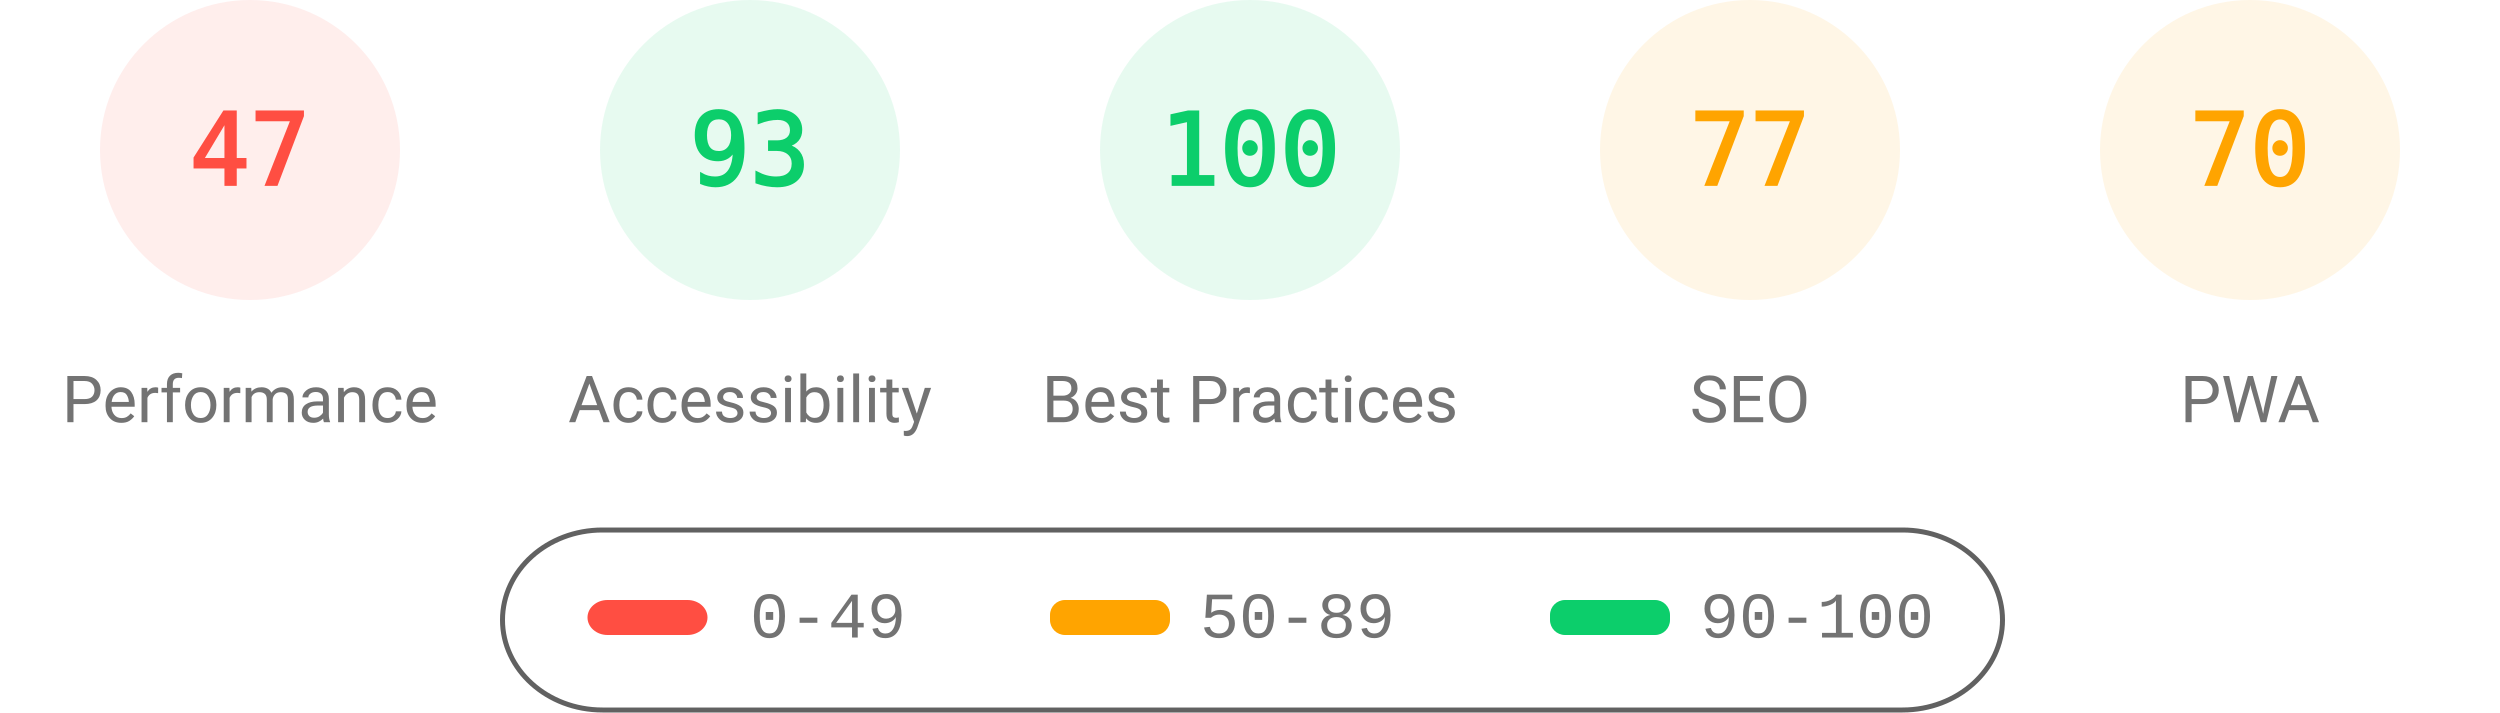
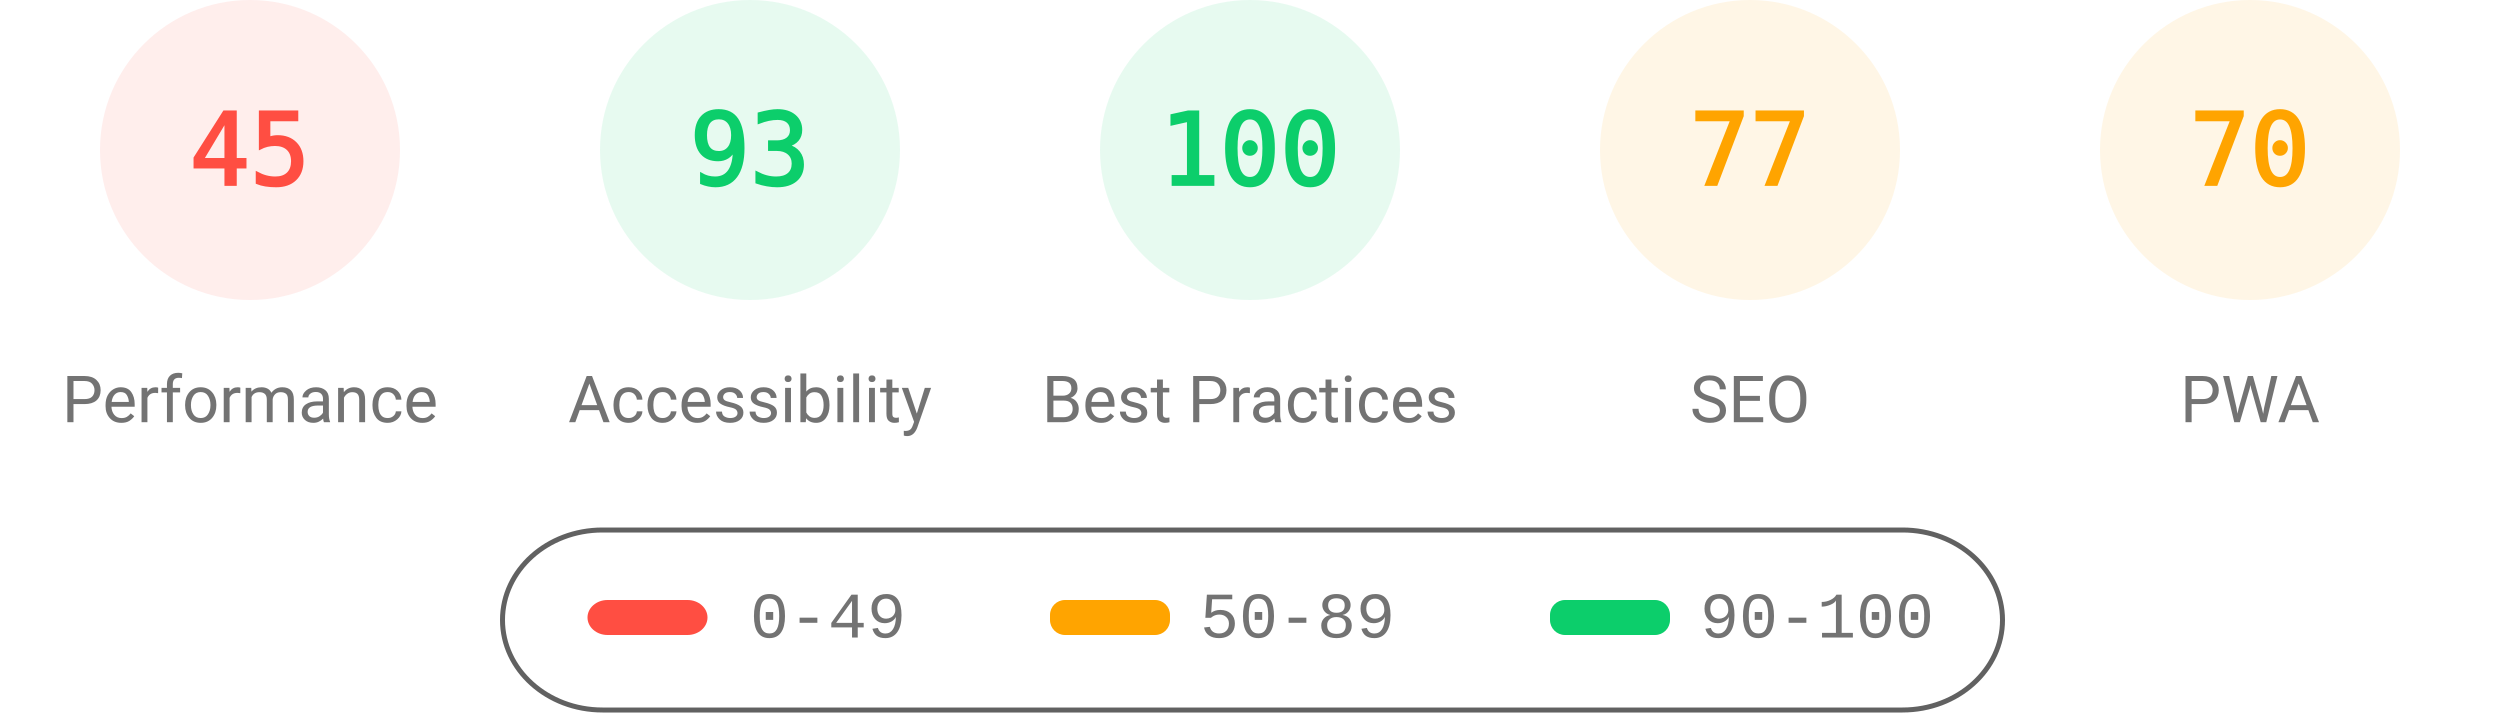
<svg xmlns="http://www.w3.org/2000/svg" fill="none" width="1000" height="285">
  <style>.gauge-base{opacity:.1}.gauge-arc{fill:none;animation-delay:250ms;stroke-linecap:round;transform:rotate(-90deg);transform-origin:100px 60px;animation:load-gauge 1s ease forwards}.guage-text{font-size:40px;font-family:monospace;text-align:center}.guage-red{color:#ff4e42;fill:#ff4e42;stroke:#ff4e42}.guage-orange{color:#ffa400;fill:#ffa400;stroke:#ffa400}.guage-green{color:#0cce6b;fill:#0cce6b;stroke:#0cce6b}.guage-undefined{color:#5c5c5c;fill:#5c5c5c;stroke:#5c5c5c}.guage-title{color:#737373;fill:#737373;stroke:none;font-size:26px;line-height:26px;font-family:Roboto,Halvetica,Arial,sans-serif}@keyframes load-gauge{from{stroke-dasharray:0 352.858}}</style>
  <svg class="guage-div guage-perf guage-red" viewBox="0 0 200 200" width="200" height="200">
    <circle class="gauge-base" r="56" cx="100" cy="60" stroke-width="8" />
-     <circle class="gauge-arc guage-arc-1" r="56" cx="100" cy="60" stroke-width="8" style="stroke-dasharray:165.373,351.858" />
-     <text class="guage-text" x="100" y="60" alignment-baseline="central" dominant-baseline="central" text-anchor="middle">47</text>
+     <circle class="gauge-arc guage-arc-1" r="56" cx="100" cy="60" stroke-width="8" style="stroke-dasharray:158.336,351.858" />
+     <text class="guage-text" x="100" y="60" alignment-baseline="central" dominant-baseline="central" text-anchor="middle">45</text>
    <text class="guage-title" x="100" y="160" alignment-baseline="central" dominant-baseline="central" text-anchor="middle">Performance</text>
  </svg>
  <svg class="guage-div guage-acc guage-green" viewBox="0 0 200 200" width="200" height="200" x="200">
    <circle class="gauge-base" r="56" cx="100" cy="60" stroke-width="8" />
    <circle class="gauge-arc guage-arc-2" r="56" cx="100" cy="60" stroke-width="8" style="stroke-dasharray:327.228,351.858" />
    <text class="guage-text" x="100" y="60" alignment-baseline="central" dominant-baseline="central" text-anchor="middle">93</text>
    <text class="guage-title" x="100" y="160" alignment-baseline="central" dominant-baseline="central" text-anchor="middle">Accessibility</text>
  </svg>
  <svg class="guage-div guage-best guage-green" viewBox="0 0 200 200" width="200" height="200" x="400">
    <circle class="gauge-base" r="56" cx="100" cy="60" stroke-width="8" />
    <circle class="gauge-arc guage-arc-3" r="56" cx="100" cy="60" stroke-width="8" style="stroke-dasharray:351.858,351.858" />
    <text class="guage-text" x="100" y="60" alignment-baseline="central" dominant-baseline="central" text-anchor="middle">100</text>
    <text class="guage-title" x="100" y="160" alignment-baseline="central" dominant-baseline="central" text-anchor="middle">Best Practices</text>
  </svg>
  <svg class="guage-div guage-seo guage-orange" viewBox="0 0 200 200" width="200" height="200" x="600">
    <circle class="gauge-base" r="56" cx="100" cy="60" stroke-width="8" />
    <circle class="gauge-arc guage-arc-4" r="56" cx="100" cy="60" stroke-width="8" style="stroke-dasharray:270.931,351.858" />
    <text class="guage-text" x="100" y="60" alignment-baseline="central" dominant-baseline="central" text-anchor="middle">77</text>
    <text class="guage-title" x="100" y="160" alignment-baseline="central" dominant-baseline="central" text-anchor="middle">SEO</text>
  </svg>
  <svg class="guage-div guage-pwa guage-orange" viewBox="0 0 200 200" width="200" height="200" x="800">
    <circle class="gauge-base" r="56" cx="100" cy="60" stroke-width="8" />
    <circle class="gauge-arc guage-arc-4" r="56" cx="100" cy="60" stroke-width="8" style="stroke-dasharray:246.301,351.858" />
    <text class="guage-text" x="100" y="60" alignment-baseline="central" dominant-baseline="central" text-anchor="middle">70</text>
    <text class="guage-title" x="100" y="160" alignment-baseline="central" dominant-baseline="central" text-anchor="middle">PWA</text>
  </svg>
  <svg width="604" height="76" x="200" y="210">
    <path fill="none" id="canvas_background" d="M-1-1h604v80H-1z" />
    <rect fill-opacity="0" stroke="#616161" stroke-width="2" rx="40" id="svg_2" height="72" width="600" y="2" x="1" fill="#000" />
    <rect stroke="#000" rx="8" id="svg_3" height="14" width="48" y="30" x="35" stroke-opacity="null" stroke-width="0" fill="#ff4e42" />
    <rect stroke="#000" rx="6" id="svg_4" height="14" width="48" y="30" x="220" stroke-opacity="null" stroke-width="0" fill="#ffa400" />
    <rect stroke="#000" rx="6" id="svg_5" height="14" width="48" y="30" x="420" stroke-opacity="null" stroke-width="0" fill="#0cce6b" />
    <text xml:space="preserve" text-anchor="start" font-family="'Courier New', Courier, monospace" font-size="26" id="svg_6" y="45" x="100" stroke-opacity="null" stroke-width="0" stroke="#000" fill="#737373">0-49</text>
    <text xml:space="preserve" text-anchor="start" font-family="'Courier New', Courier, monospace" font-size="26" id="svg_7" y="45" x="280" stroke-opacity="null" stroke-width="0" stroke="#000" fill="#737373">50-89</text>
    <text xml:space="preserve" text-anchor="start" font-family="'Courier New', Courier, monospace" font-size="26" id="svg_8" y="45" x="480" stroke-opacity="null" stroke-width="0" stroke="#000" fill="#737373">90-100</text>
  </svg>
</svg>
